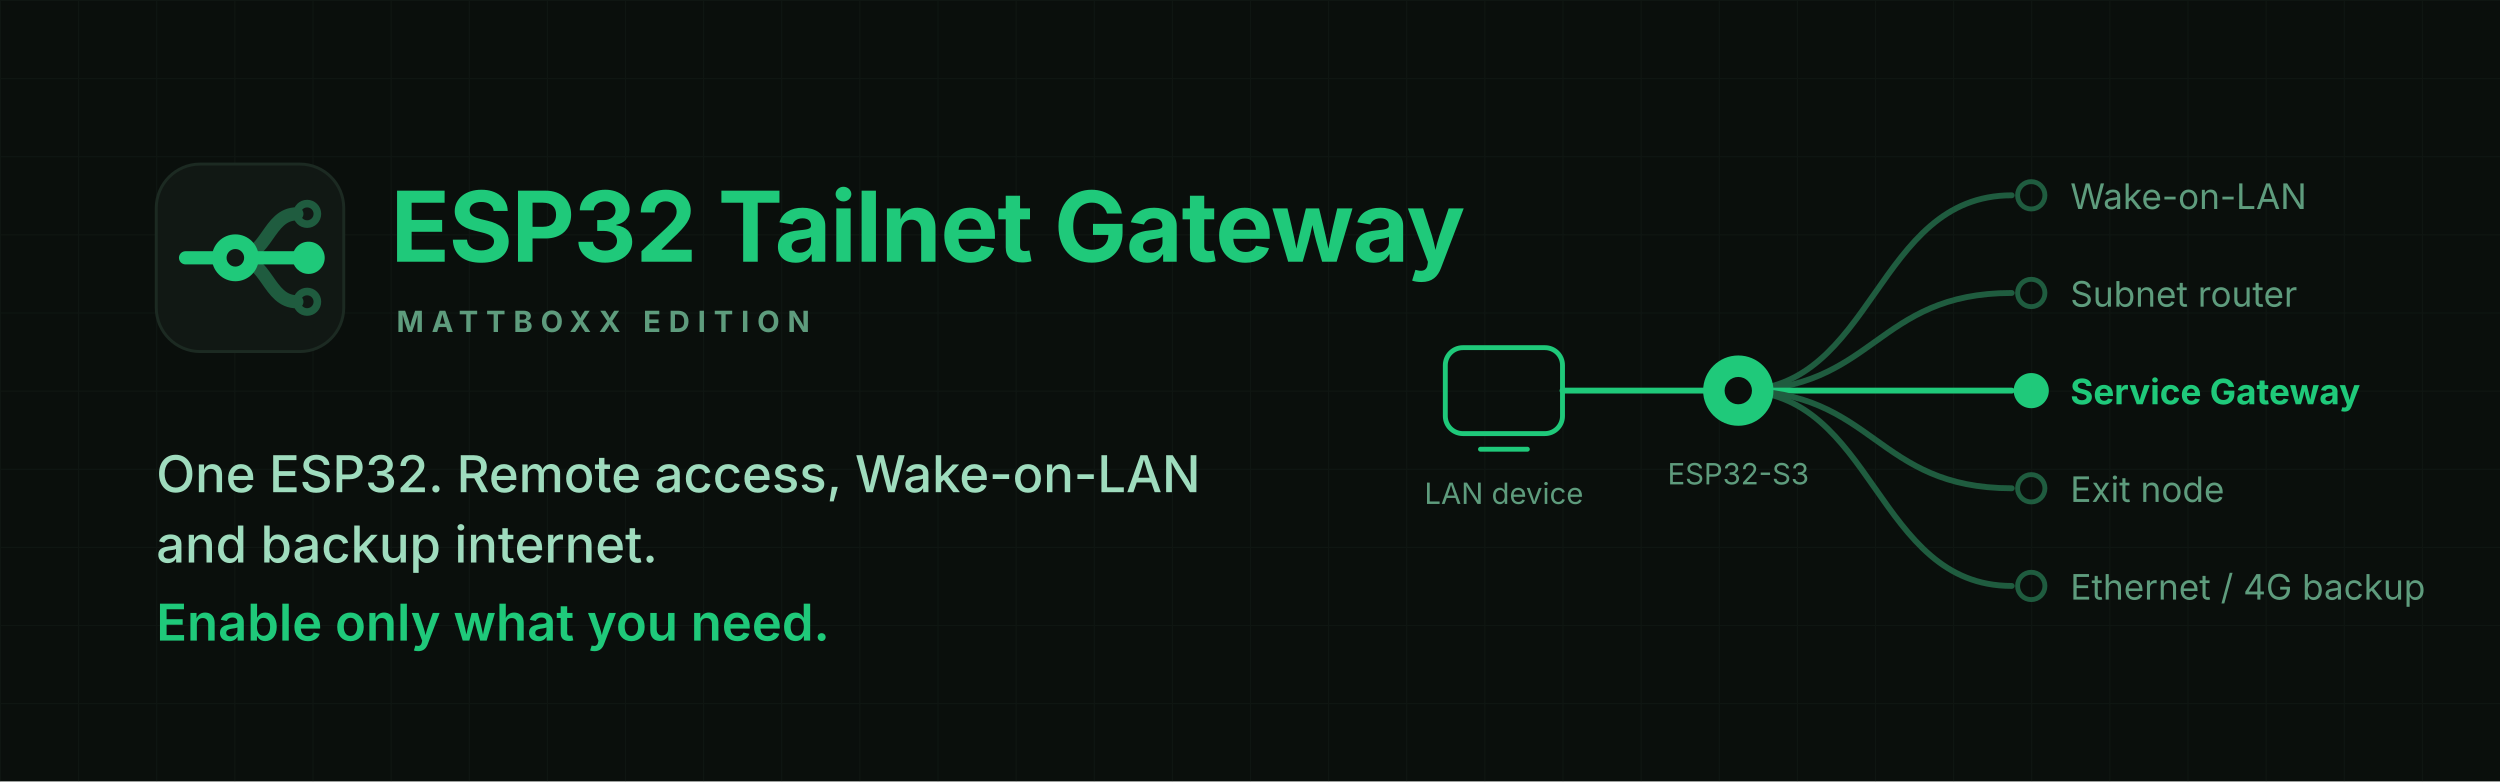
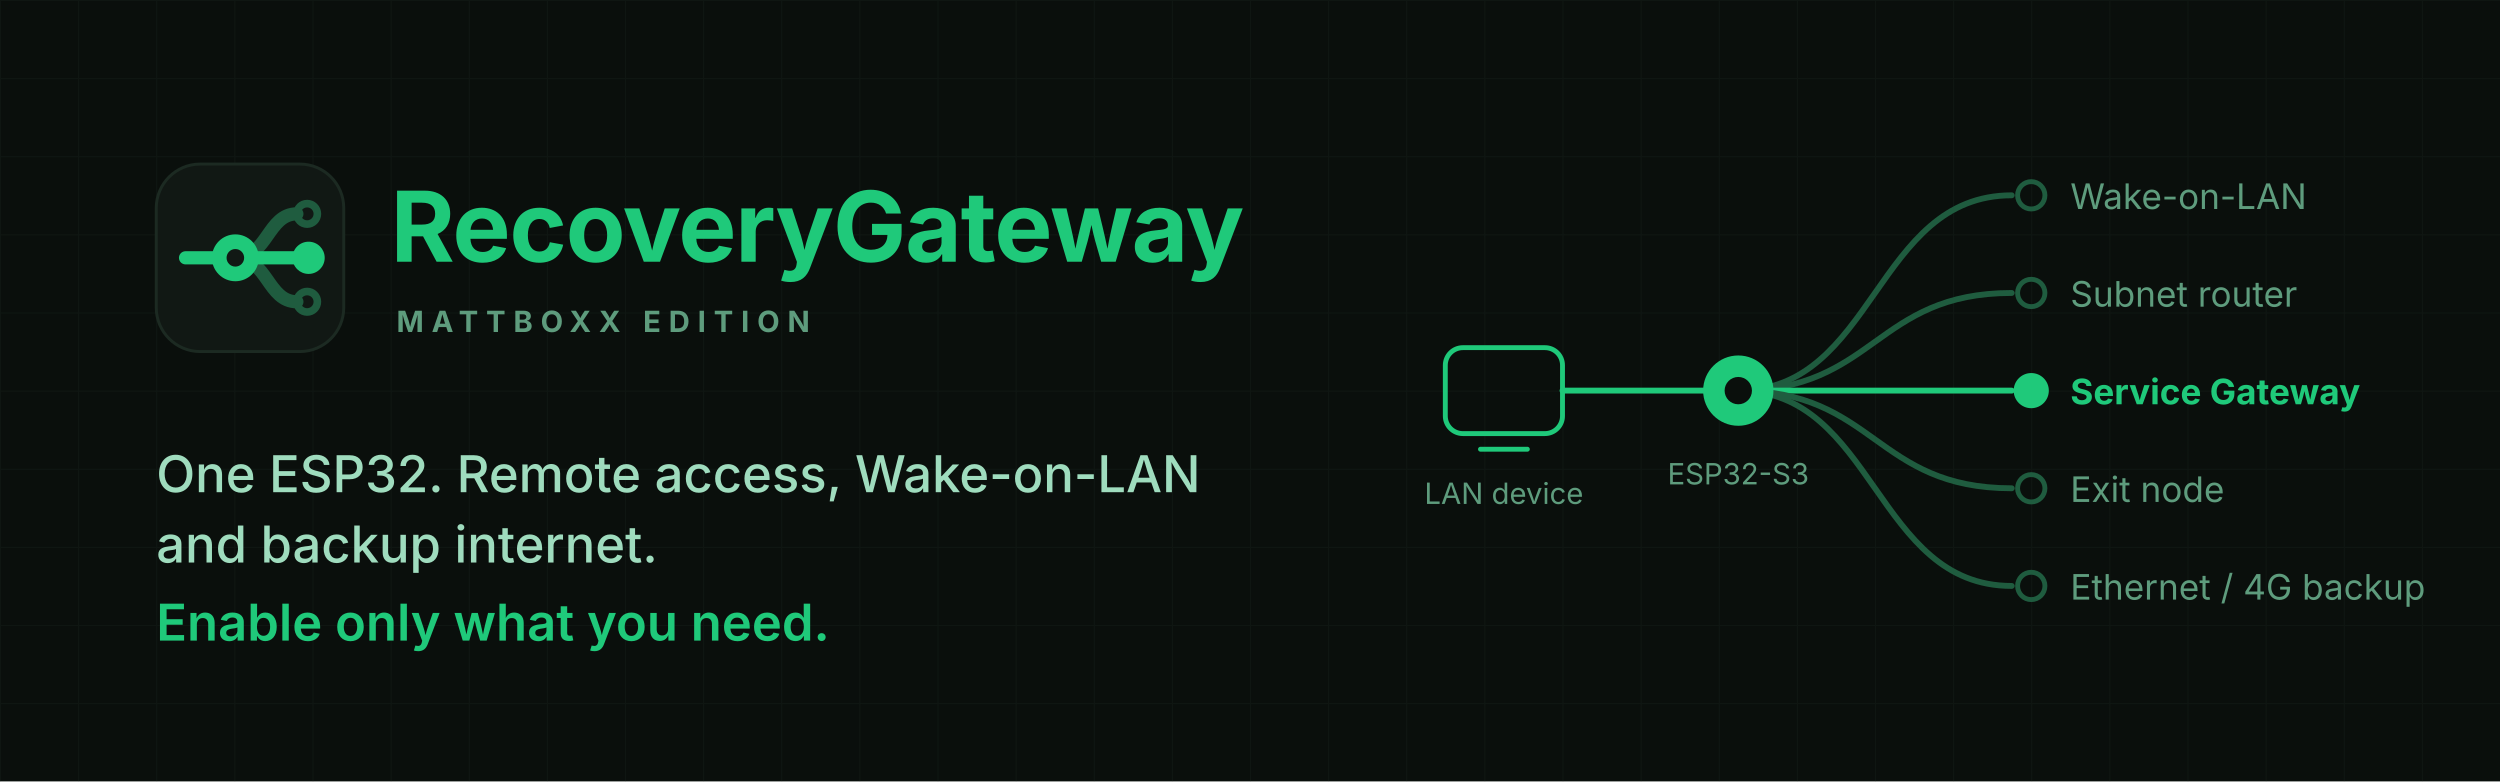
<svg xmlns="http://www.w3.org/2000/svg" viewBox="0 0 1280 400" width="1280" height="400" role="img" aria-labelledby="t d">
  <defs>
    <pattern id="grid" width="40" height="40" patternUnits="userSpaceOnUse">
      <path d="M40 0H0V40" fill="none" stroke="#0F1612" stroke-width="1" />
    </pattern>
  </defs>
  <rect width="1280" height="400" fill="#0A0F0C" />
  <rect width="1280" height="400" fill="url(#grid)" />
  <g transform="translate(80 84) scale(1.5)">
    <rect width="64" height="64" rx="15" fill="#111814" stroke="#1C2A22" />
    <g fill="none" stroke-linecap="round" stroke-width="4.5">
      <path d="M10 32h17" stroke="#1FC97A" />
      <path d="M27 32c11 0 11-15 21-15M27 32c11 0 11 15 21 15" stroke="#1F5C3F" />
      <path d="M27 32h21" stroke="#1FC97A" />
    </g>
    <circle cx="27" cy="32" r="8" fill="#1FC97A" />
    <circle cx="27" cy="32" r="3" fill="#111814" />
    <circle cx="52" cy="32" r="5.5" fill="#1FC97A" />
    <circle cx="51.5" cy="17" r="3.5" fill="none" stroke="#1F5C3F" stroke-width="2.6" />
    <circle cx="51.5" cy="47" r="3.5" fill="none" stroke="#1F5C3F" stroke-width="2.6" />
  </g>
  <g font-family="Inter, 'Segoe UI', Roboto, 'Helvetica Neue', Arial, sans-serif">
-     <text x="200" y="134" font-size="50" font-weight="650" letter-spacing="-0.6" fill="#1FC97A">ESP32 Tailnet Gateway</text>
+     <text x="200" y="134" font-size="50" font-weight="650" letter-spacing="-0.6" fill="#1FC97A">RecoveryGateway</text>
    <text x="203" y="170" font-size="15" font-weight="650" letter-spacing="4" fill="#5E9C7D">MATTBOXX EDITION</text>
    <text x="80" y="252" font-size="26" font-weight="500" fill="#9FDCBE">One ESP32. Remote access, Wake-on-LAN</text>
    <text x="80" y="288" font-size="26" font-weight="500" fill="#9FDCBE">and backup internet.</text>
    <text x="80" y="328" font-size="26" font-weight="600" fill="#1FC97A">Enable only what you need.</text>
  </g>
  <rect x="740" y="178" width="60" height="44" rx="9" fill="none" stroke="#1FC97A" stroke-width="2.5" />
  <path d="M758 230h24" stroke="#1FC97A" stroke-width="2.5" stroke-linecap="round" />
  <text x="770" y="258" text-anchor="middle" font-family="Inter, 'Segoe UI', Roboto, 'Helvetica Neue', Arial, sans-serif" font-size="15" fill="#5E9C7D">LAN device</text>
  <path d="M800 200H890" stroke="#1FC97A" stroke-width="3" stroke-linecap="round" />
  <g fill="none" stroke-linecap="round" stroke-width="3">
    <path d="M890 200C960 200 960 100 1030 100" stroke="#1F5C3F" />
    <path d="M890 200C960 200 960 150 1030 150" stroke="#1F5C3F" />
    <path d="M890 200H1030" stroke="#1FC97A" />
    <path d="M890 200C960 200 960 250 1030 250" stroke="#1F5C3F" />
    <path d="M890 200C960 200 960 300 1030 300" stroke="#1F5C3F" />
  </g>
  <circle cx="890" cy="200" r="18" fill="#1FC97A" />
  <circle cx="890" cy="200" r="7" fill="#0A0F0C" />
  <text x="890" y="248" text-anchor="middle" font-family="Inter, 'Segoe UI', Roboto, 'Helvetica Neue', Arial, sans-serif" font-size="15" fill="#5E9C7D">ESP32-S3</text>
  <circle cx="1040" cy="100" r="7" fill="none" stroke="#1F5C3F" stroke-width="2.5" />
  <text x="1060" y="107" font-family="Inter, 'Segoe UI', Roboto, 'Helvetica Neue', Arial, sans-serif" font-size="18" fill="#5E9C7D">Wake-on-LAN</text>
  <circle cx="1040" cy="150" r="7" fill="none" stroke="#1F5C3F" stroke-width="2.5" />
  <text x="1060" y="157" font-family="Inter, 'Segoe UI', Roboto, 'Helvetica Neue', Arial, sans-serif" font-size="18" fill="#5E9C7D">Subnet router</text>
  <circle cx="1040" cy="200" r="9" fill="#1FC97A" />
  <text x="1060" y="207" font-family="Inter, 'Segoe UI', Roboto, 'Helvetica Neue', Arial, sans-serif" font-size="18" font-weight="650" fill="#1FC97A">Service Gateway</text>
  <circle cx="1040" cy="250" r="7" fill="none" stroke="#1F5C3F" stroke-width="2.5" />
  <text x="1060" y="257" font-family="Inter, 'Segoe UI', Roboto, 'Helvetica Neue', Arial, sans-serif" font-size="18" fill="#5E9C7D">Exit node</text>
  <circle cx="1040" cy="300" r="7" fill="none" stroke="#1F5C3F" stroke-width="2.5" />
  <text x="1060" y="307" font-family="Inter, 'Segoe UI', Roboto, 'Helvetica Neue', Arial, sans-serif" font-size="18" fill="#5E9C7D">Ethernet / 4G backup</text>
</svg>
